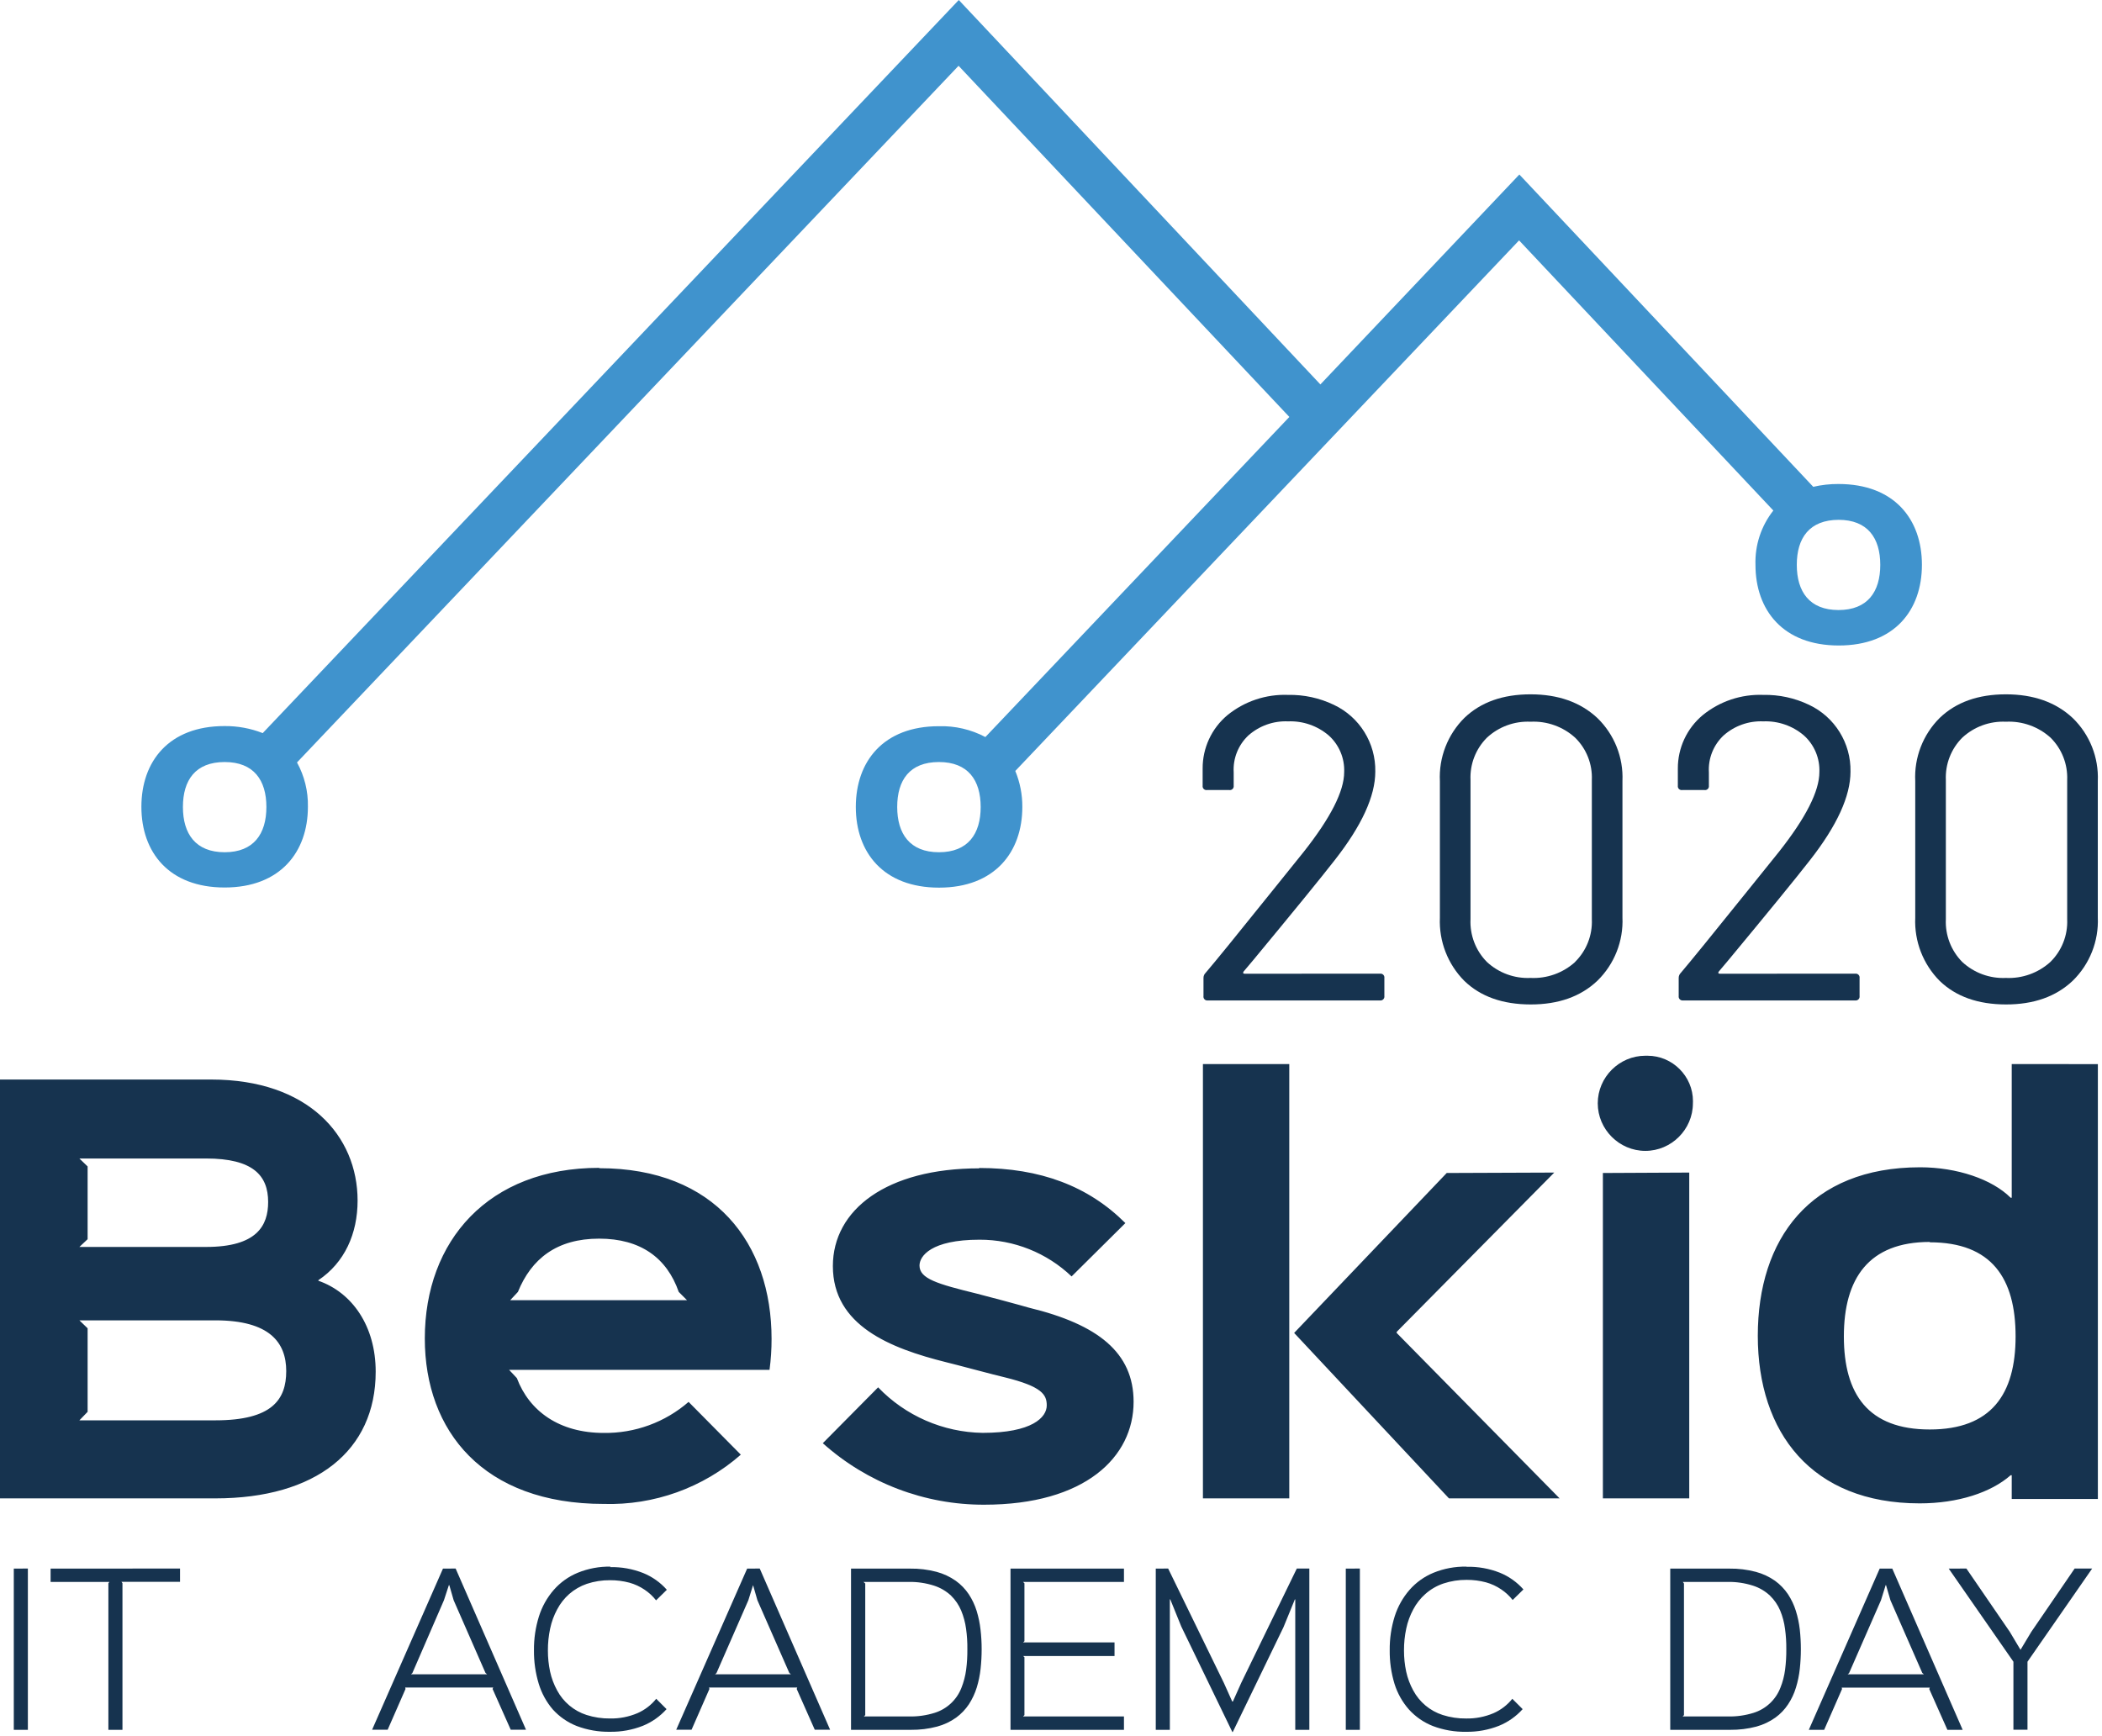
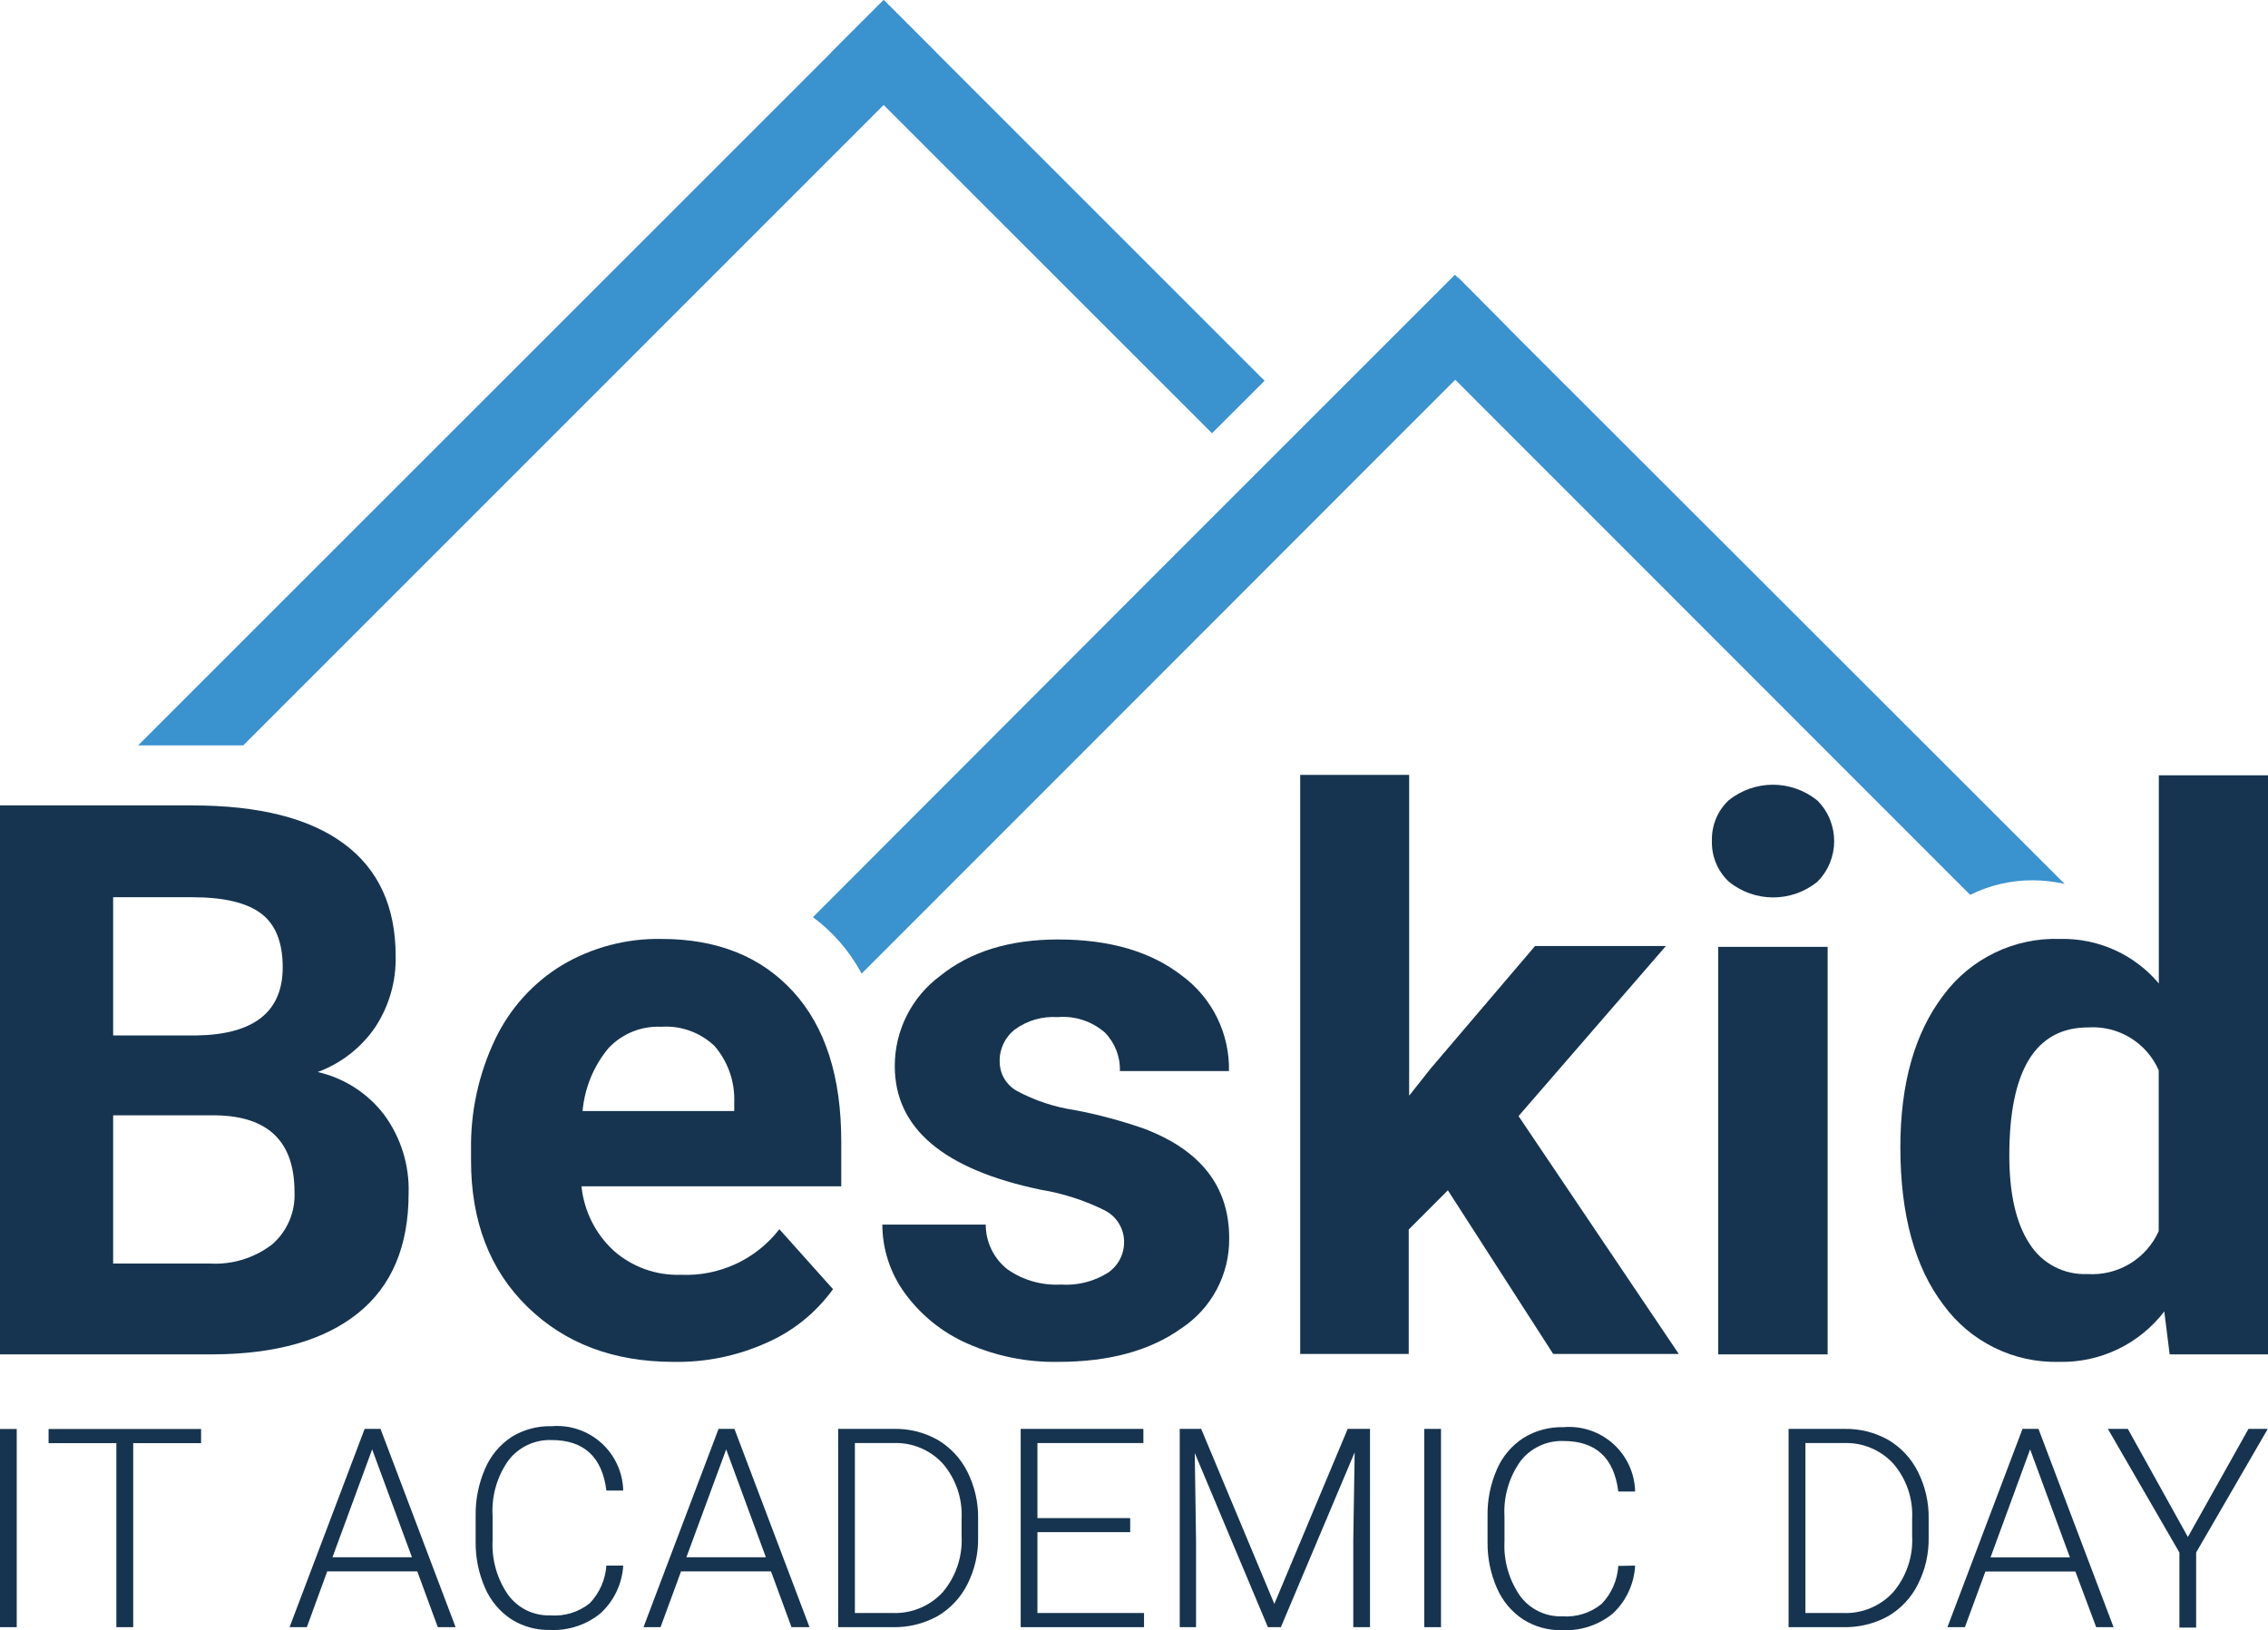
- <svg xmlns="http://www.w3.org/2000/svg" width="100%" height="100%" viewBox="0 0 224 185" version="1.1" xml:space="preserve" style="fill-rule:evenodd;clip-rule:evenodd;stroke-linejoin:round;stroke-miterlimit:2;">
-   <path d="M132.623,103.778l14.437,-0.001c0.021,-0.003 0.043,-0.005 0.064,-0.005c0.222,0 0.405,0.183 0.405,0.405c0,0.02 -0.001,0.039 -0.004,0.058l0,1.927c0.003,0.019 0.004,0.038 0.004,0.057c0,0.226 -0.186,0.412 -0.413,0.412c-0.018,0 -0.037,-0.001 -0.056,-0.004l-18.352,0c-0.02,0.003 -0.039,0.005 -0.058,0.005c-0.222,0 -0.405,-0.183 -0.405,-0.405c0,-0.022 0.002,-0.043 0.005,-0.065l0,-1.927c-0.003,-0.209 0.081,-0.411 0.232,-0.555c1.046,-1.225 3.391,-4.107 7.036,-8.648l3.404,-4.23c2.88,-3.644 4.32,-6.482 4.32,-8.512c0.06,-1.482 -0.545,-2.917 -1.649,-3.907c-1.202,-1.027 -2.749,-1.563 -4.328,-1.5c-1.55,-0.067 -3.068,0.471 -4.23,1.5c-1.08,1.014 -1.655,2.458 -1.567,3.937l0,1.425c0.002,0.019 0.003,0.038 0.003,0.056c0,0.223 -0.182,0.405 -0.405,0.405c-0.018,0 -0.037,-0.001 -0.056,-0.003l-2.392,0c-0.019,0.002 -0.038,0.003 -0.057,0.003c-0.222,0 -0.405,-0.182 -0.405,-0.405c0,-0.018 0.001,-0.037 0.004,-0.056l0,-1.823c-0.015,-2.197 0.954,-4.29 2.64,-5.7c1.82,-1.481 4.12,-2.249 6.465,-2.16c1.685,-0.033 3.355,0.329 4.875,1.058c2.745,1.292 4.481,4.092 4.418,7.125c0,2.61 -1.443,5.755 -4.328,9.435c-1.5,1.925 -4.398,5.48 -8.692,10.665l-1.013,1.2c-0.09,0.15 -0.06,0.232 0.098,0.232Z" style="fill:#16334f;fill-rule:nonzero;" />
-   <path d="M156.06,104.558c-1.778,-1.784 -2.728,-4.234 -2.618,-6.751l0,-14.55c-0.125,-2.518 0.827,-4.974 2.618,-6.75c1.745,-1.67 4.092,-2.505 7.042,-2.505c2.95,0 5.325,0.843 7.125,2.528c1.807,1.753 2.78,4.198 2.67,6.712l0,14.535c0.111,2.527 -0.861,4.983 -2.67,6.75c-1.78,1.69 -4.155,2.533 -7.125,2.528c-2.97,-0.005 -5.317,-0.838 -7.042,-2.498Zm11.775,-2.025c1.219,-1.191 1.874,-2.848 1.8,-4.552l0,-14.858c0.071,-1.683 -0.575,-3.319 -1.778,-4.499c-1.295,-1.177 -3.007,-1.79 -4.755,-1.703c-1.715,-0.08 -3.391,0.534 -4.65,1.703c-1.186,1.188 -1.82,2.822 -1.747,4.499l0,14.85c-0.079,1.695 0.555,3.347 1.747,4.553c1.259,1.168 2.935,1.782 4.65,1.703c1.744,0.085 3.453,-0.525 4.748,-1.695l-0.015,-0.001Z" style="fill:#16334f;fill-rule:nonzero;" />
-   <path d="M183.262,103.778l14.438,-0.001c0.021,-0.003 0.043,-0.005 0.064,-0.005c0.222,0 0.405,0.183 0.405,0.405c0,0.02 -0.001,0.039 -0.004,0.058l0,1.927c0.003,0.019 0.004,0.038 0.004,0.057c0,0.226 -0.186,0.412 -0.413,0.412c-0.018,0 -0.037,-0.001 -0.056,-0.004l-18.352,0c-0.017,0.002 -0.033,0.003 -0.049,0.003c-0.227,0 -0.413,-0.186 -0.413,-0.412c0,-0.019 0.002,-0.037 0.004,-0.056l0,-1.927c-0.003,-0.209 0.081,-0.411 0.233,-0.555c1.04,-1.225 3.385,-4.107 7.035,-8.648l3.405,-4.23c2.88,-3.644 4.32,-6.482 4.32,-8.512c0.059,-1.482 -0.546,-2.917 -1.65,-3.907c-1.202,-1.027 -2.749,-1.563 -4.328,-1.5c-1.55,-0.067 -3.068,0.471 -4.23,1.5c-1.08,1.014 -1.655,2.458 -1.567,3.937l0,1.425c0.002,0.019 0.003,0.038 0.003,0.056c0,0.223 -0.182,0.405 -0.405,0.405c-0.018,0 -0.037,-0.001 -0.056,-0.003l-2.392,0c-0.019,0.002 -0.038,0.003 -0.057,0.003c-0.222,0 -0.405,-0.182 -0.405,-0.405c0,-0.018 0.001,-0.037 0.004,-0.056l0,-1.823c-0.012,-2.198 0.96,-4.291 2.648,-5.7c1.817,-1.481 4.114,-2.249 6.457,-2.16c1.685,-0.033 3.355,0.329 4.875,1.058c2.745,1.292 4.481,4.092 4.418,7.125c0,2.61 -1.44,5.755 -4.32,9.435c-1.5,1.925 -4.4,5.48 -8.7,10.665l-1.013,1.2c-0.105,0.15 -0.06,0.232 0.098,0.232Z" style="fill:#16334f;fill-rule:nonzero;" />
-   <path d="M206.715,104.558c-1.778,-1.784 -2.728,-4.234 -2.617,-6.751l0,-14.55c-0.126,-2.518 0.826,-4.974 2.617,-6.75c1.745,-1.67 4.093,-2.505 7.042,-2.505c2.95,0 5.325,0.843 7.125,2.528c1.807,1.753 2.78,4.198 2.671,6.712l0,14.535c0.11,2.527 -0.862,4.983 -2.67,6.75c-1.78,1.69 -4.156,2.533 -7.126,2.528c-2.969,-0.005 -5.317,-0.838 -7.042,-2.498Zm11.775,-2.025c1.219,-1.191 1.874,-2.848 1.8,-4.552l0,-14.858c0.067,-1.681 -0.575,-3.315 -1.77,-4.5c-1.298,-1.176 -3.013,-1.789 -4.763,-1.702c-1.715,-0.08 -3.391,0.534 -4.65,1.703c-1.186,1.188 -1.82,2.822 -1.747,4.499l0,14.85c-0.079,1.695 0.555,3.347 1.747,4.553c1.259,1.168 2.935,1.782 4.65,1.703c1.739,0.081 3.441,-0.529 4.733,-1.695Z" style="fill:#16334f;fill-rule:nonzero;" />
-   <path id="path18" d="M175.44,112.523c-0.035,-0.001 -0.07,-0.002 -0.105,-0.002c-2.781,0 -5.07,2.289 -5.07,5.07c0,2.782 2.289,5.07 5.07,5.07c2.778,0 5.065,-2.283 5.07,-5.061c0.004,-0.081 0.006,-0.161 0.006,-0.242c0,-2.654 -2.184,-4.837 -4.837,-4.837c-0.045,0 -0.089,0 -0.134,0.002Zm-47.25,0.885l0,46.29l9.202,0l0,-46.29l-9.202,0Zm86.19,0l0,14.25l-0.113,0c-1.98,-1.98 -5.73,-3.248 -9.645,-3.248c-11.737,0 -17.302,7.658 -17.302,17.962c0,10.305 5.73,17.858 17.25,17.858c4.08,0 7.605,-1.155 9.697,-3l0.113,0l0,2.535l9.18,0l0,-46.35l-9.18,-0.007Zm-214.38,1.65l0,44.64l22.95,0c10.695,0 17.085,-5.07 17.085,-13.5c0,-4.845 -2.483,-8.43 -6.113,-9.698l0,-0.052c2.805,-1.875 4.185,-4.965 4.185,-8.49c0,-6.893 -5.25,-12.9 -15.592,-12.9l-22.515,0Zm8.46,8.415l13.5,0c5.017,0 6.615,1.822 6.615,4.635c0,2.535 -1.215,4.792 -6.615,4.792l-13.5,0l0.877,-0.825l0,-7.755l-0.877,-0.847Zm55.387,0.997c-11.797,0 -18.577,7.77 -18.577,18.188c0,9.862 6.232,17.632 19.072,17.632c5.355,0.157 10.575,-1.719 14.603,-5.25l-5.565,-5.625c-2.503,2.175 -5.722,3.353 -9.038,3.308c-4.74,0 -7.935,-2.318 -9.262,-5.843l-0.825,-0.877l27.75,0c0.147,-1.097 0.22,-2.202 0.217,-3.308c0,-10.14 -6,-18.187 -18.345,-18.187l-0.03,-0.038Zm40.5,0.053c-9.862,0 -15.592,4.41 -15.592,10.417c0,6.338 6.112,8.76 12.067,10.245c0.75,0.172 5.453,1.44 6.225,1.605c4.028,0.99 4.5,1.868 4.5,3c0,1.268 -1.545,2.925 -6.832,2.925c-4.21,-0.063 -8.224,-1.812 -11.138,-4.852l-5.895,5.954c4.724,4.236 10.854,6.572 17.198,6.555c10.747,0 15.922,-5.07 15.922,-10.965c0,-5.25 -3.802,-8.25 -11.13,-10.027c-0.75,-0.225 -4.852,-1.328 -5.565,-1.5c-4.245,-1.042 -6.12,-1.597 -6.12,-3c0,-0.99 1.215,-2.752 6.398,-2.752c3.651,-0.01 7.168,1.394 9.81,3.915l5.73,-5.685c-3.945,-3.945 -9.075,-5.873 -15.578,-5.873l0,0.038Zm49.823,0.495l-16.26,17.047l16.5,17.633l11.79,0l-17.363,-17.633l0,-0.112l16.793,-16.98l-11.46,0.045Zm16.642,0l0,34.68l9.203,0l0,-34.725l-9.203,0.045Zm-106.965,6.997c4.403,0 7.215,2.04 8.483,5.678l0.885,0.885l-18.848,0l0.825,-0.885c1.433,-3.525 4.133,-5.678 8.655,-5.678Zm141.795,0.39c6.615,0 9.15,3.855 9.15,10.028c0,6.172 -2.595,9.922 -9.15,9.922c-6.555,0 -9.15,-3.75 -9.15,-9.922c0,-6.173 2.648,-10.065 9.15,-10.065l0,0.037Zm-197.182,8.318l14.49,0c5.79,0 7.552,2.37 7.552,5.407c0,3.038 -1.5,5.25 -7.552,5.25l-14.49,0l0.877,-0.907l0,-8.903l-0.877,-0.847Zm56.61,26.25c-1.2,-0.023 -2.391,0.199 -3.503,0.652c-0.982,0.404 -1.858,1.03 -2.557,1.83c-0.712,0.82 -1.248,1.777 -1.575,2.813c-0.366,1.169 -0.546,2.389 -0.533,3.615c-0.014,1.211 0.158,2.418 0.51,3.577c0.305,1.007 0.816,1.939 1.5,2.737c0.703,0.777 1.576,1.38 2.55,1.763c1.133,0.428 2.337,0.637 3.548,0.615c1.195,0.017 2.383,-0.199 3.495,-0.637c0.966,-0.394 1.83,-1.002 2.527,-1.778l-1.102,-1.103c-0.535,0.669 -1.225,1.197 -2.01,1.538c-0.92,0.389 -1.911,0.581 -2.91,0.562c-0.85,0.01 -1.695,-0.117 -2.505,-0.375c-1.344,-0.433 -2.469,-1.372 -3.135,-2.617c-0.344,-0.628 -0.597,-1.303 -0.75,-2.003c-0.157,-0.739 -0.235,-1.493 -0.233,-2.25c-0.005,-0.786 0.075,-1.571 0.24,-2.34c0.15,-0.715 0.403,-1.404 0.75,-2.047c0.326,-0.618 0.76,-1.172 1.283,-1.635c0.547,-0.476 1.181,-0.843 1.867,-1.08c0.803,-0.267 1.645,-0.399 2.49,-0.39c0.694,-0.004 1.385,0.085 2.055,0.262c0.578,0.161 1.125,0.414 1.62,0.75c0.465,0.311 0.878,0.694 1.223,1.133l1.147,-1.125c-0.69,-0.782 -1.553,-1.393 -2.52,-1.785c-1.121,-0.443 -2.319,-0.657 -3.525,-0.63l0.053,-0.053Zm91.192,0c-1.199,-0.022 -2.391,0.2 -3.502,0.653c-0.983,0.404 -1.858,1.03 -2.558,1.83c-0.711,0.82 -1.247,1.777 -1.575,2.812c-0.366,1.17 -0.546,2.39 -0.532,3.615c-0.014,1.212 0.158,2.419 0.51,3.578c0.314,1.011 0.838,1.944 1.537,2.737c0.703,0.777 1.576,1.38 2.55,1.763c1.133,0.428 2.337,0.637 3.548,0.615c1.195,0.017 2.383,-0.199 3.495,-0.638c0.966,-0.393 1.83,-1.001 2.527,-1.777l-1.102,-1.103c-0.535,0.669 -1.225,1.197 -2.01,1.538c-0.92,0.389 -1.911,0.581 -2.91,0.562c-0.85,0.01 -1.695,-0.117 -2.505,-0.375c-1.344,-0.433 -2.469,-1.372 -3.135,-2.617c-0.344,-0.628 -0.597,-1.303 -0.75,-2.003c-0.157,-0.739 -0.235,-1.493 -0.233,-2.25c-0.005,-0.786 0.075,-1.571 0.24,-2.34c0.15,-0.715 0.403,-1.404 0.75,-2.047c0.326,-0.618 0.76,-1.172 1.283,-1.635c0.559,-0.497 1.212,-0.877 1.92,-1.118c0.803,-0.266 1.644,-0.398 2.49,-0.39c0.694,-0.003 1.385,0.085 2.055,0.263c0.577,0.16 1.124,0.414 1.62,0.75c0.464,0.311 0.877,0.693 1.222,1.132l1.148,-1.125c-0.691,-0.781 -1.553,-1.392 -2.52,-1.785c-1.121,-0.442 -2.32,-0.656 -3.525,-0.63l-0.038,-0.015Zm-154.792,0.21l0,17.183l1.5,0l0,-17.19l-1.5,0.007Zm3.922,0l0,1.418l6.263,0l-0.105,0.15l0,15.615l1.5,0l0,-15.623l-0.105,-0.15l6.24,0l0,-1.417l-13.793,0.007Zm41.813,0l-7.553,17.175l1.658,0l1.905,-4.35l-0.038,-0.15l9.383,0l-0.068,0.15l1.935,4.35l1.628,0l-7.5,-17.182l-1.35,0.007Zm32.415,0l-7.56,17.175l1.635,0l1.905,-4.35l-0.045,-0.15l9.405,0l-0.06,0.15l1.927,4.35l1.635,0l-7.5,-17.182l-1.342,0.007Zm11.07,0l0,17.183l6.382,0c0.942,0.011 1.88,-0.105 2.79,-0.345c0.727,-0.195 1.412,-0.517 2.025,-0.953c0.535,-0.392 0.997,-0.874 1.365,-1.425c0.357,-0.552 0.637,-1.15 0.833,-1.777c0.201,-0.653 0.339,-1.323 0.412,-2.003c0.076,-0.694 0.113,-1.393 0.113,-2.092c0.001,-0.697 -0.039,-1.393 -0.12,-2.085c-0.074,-0.676 -0.213,-1.344 -0.413,-1.995c-0.195,-0.629 -0.478,-1.227 -0.84,-1.778c-0.372,-0.556 -0.842,-1.042 -1.387,-1.432c-0.619,-0.434 -1.31,-0.756 -2.04,-0.953c-0.92,-0.242 -1.869,-0.358 -2.82,-0.345l-6.3,0Zm16.995,0l0,17.183l12.09,0l0,-1.425l-10.755,0l0.15,-0.143l0,-6.172l-0.15,-0.128l9.75,0l0,-1.447l-9.75,0l0.15,-0.128l0,-6.172l-0.15,-0.15l10.755,0l0,-1.418l-12.09,0Zm15.48,0l0,17.183l1.5,0l0,-13.905l0.045,0l1.17,2.887l5.445,11.25l0.045,0l5.407,-11.175l1.208,-2.955l0.045,0l0,13.898l1.5,0l0,-17.19l-1.335,0l-5.918,12.172l-0.892,1.995l-0.075,0l-0.885,-1.972l-5.94,-12.195l-1.32,0.007Zm20.25,0l0,17.183l1.5,0l0,-17.19l-1.5,0.007Zm34.575,0l0,17.183l6.39,0c0.941,0.01 1.879,-0.106 2.79,-0.345c0.723,-0.196 1.406,-0.519 2.017,-0.953c0.538,-0.388 1.001,-0.871 1.365,-1.425c0.363,-0.548 0.644,-1.147 0.833,-1.777c0.201,-0.653 0.339,-1.323 0.412,-2.003c0.15,-1.388 0.15,-2.789 0,-4.177c-0.076,-0.677 -0.217,-1.345 -0.419,-1.995c-0.196,-0.629 -0.479,-1.227 -0.841,-1.778c-0.372,-0.554 -0.839,-1.039 -1.38,-1.432c-0.621,-0.435 -1.314,-0.758 -2.047,-0.953c-0.917,-0.242 -1.864,-0.358 -2.813,-0.345l-6.307,0Zm22.32,0l-7.553,17.183l1.635,0l1.905,-4.35l-0.037,-0.15l9.397,0l-0.067,0.15l1.935,4.35l1.627,0l-7.5,-17.183l-1.342,0Zm7.357,0l6.893,9.923l0,7.252l1.5,0l0,-7.252l6.892,-9.93l-1.867,0l-4.62,6.75l-1.148,1.912l-1.14,-1.912l-4.627,-6.75l-1.883,0.007Zm-115.65,1.418l4.793,0c0.923,-0.018 1.843,0.117 2.722,0.397c0.677,0.217 1.297,0.58 1.815,1.065c0.462,0.454 0.829,0.994 1.08,1.59c0.259,0.628 0.436,1.286 0.525,1.958c0.099,0.716 0.144,1.438 0.135,2.16c0.008,0.727 -0.035,1.454 -0.127,2.175c-0.088,0.671 -0.259,1.329 -0.51,1.957c-0.499,1.273 -1.552,2.251 -2.858,2.655c-0.873,0.272 -1.785,0.402 -2.7,0.383l-4.837,0l0.15,-0.143l0,-14.025l-0.188,-0.172Zm87.315,0l4.748,0c0.923,-0.018 1.843,0.117 2.722,0.397c0.678,0.215 1.298,0.579 1.815,1.065c0.467,0.452 0.836,0.993 1.088,1.59c0.26,0.627 0.434,1.285 0.517,1.958c0.099,0.716 0.144,1.438 0.136,2.16c0.007,0.727 -0.036,1.454 -0.128,2.175c-0.085,0.672 -0.256,1.33 -0.51,1.957c-0.499,1.273 -1.552,2.251 -2.858,2.655c-0.873,0.272 -1.785,0.402 -2.7,0.383l-4.852,0l0.142,-0.143l0,-14.025l-0.12,-0.172Zm-131.497,0.345l0.045,0l0.465,1.612l3.39,7.74l0.172,0.15l-8.115,0l0.15,-0.127l3.368,-7.77l0.525,-1.605Zm32.415,0l0.465,1.612l3.397,7.74l0.173,0.15l-8.085,0l0.15,-0.127l3.397,-7.763l0.503,-1.612Zm120.697,0l0.038,0l0.472,1.612l3.39,7.74l0.173,0.15l-8.123,0l0.15,-0.127l3.398,-7.763l0.502,-1.612Z" style="fill:#16334f;fill-rule:nonzero;" />
-   <path id="path40" d="M102.173,0l-74.176,78.135c-1.299,-0.51 -2.684,-0.764 -4.08,-0.75c-5.91,0 -8.85,3.75 -8.85,8.603c0,4.852 2.94,8.602 8.873,8.602c5.932,0 8.872,-3.788 8.872,-8.602c0.034,-1.65 -0.367,-3.28 -1.162,-4.726l70.5,-74.25l35.25,37.426l-32.393,34.117c-1.524,-0.807 -3.233,-1.205 -4.957,-1.155c-5.91,0 -8.85,3.75 -8.85,8.603c0,4.852 2.94,8.602 8.872,8.602c5.933,0 8.873,-3.788 8.873,-8.602c0.007,-1.315 -0.248,-2.618 -0.75,-3.833l53.685,-56.55l27.097,28.792c-1.297,1.642 -1.973,3.691 -1.905,5.783c0,4.837 2.94,8.602 8.873,8.602c5.932,0 8.865,-3.75 8.865,-8.602c0,-4.852 -2.94,-8.61 -8.895,-8.61c-0.904,-0.005 -1.805,0.095 -2.685,0.3l-31.32,-33.285l-21.203,22.373l-38.535,-40.973Zm93.75,55.403c3.098,0 4.448,1.935 4.448,4.8c0,2.865 -1.35,4.815 -4.448,4.815c-3.097,0 -4.447,-1.958 -4.447,-4.815c0,-2.858 1.335,-4.8 4.485,-4.8l-0.038,0Zm-171.982,25.815c3.097,0 4.447,1.927 4.447,4.792c0,2.865 -1.35,4.822 -4.447,4.822c-3.098,0 -4.448,-1.965 -4.448,-4.822c0,-2.858 1.328,-4.792 4.448,-4.792Zm76.117,0c3.098,0 4.448,1.927 4.448,4.792c0,2.865 -1.35,4.822 -4.448,4.822c-3.097,0 -4.447,-1.965 -4.447,-4.822c0,-2.858 1.32,-4.792 4.447,-4.792Z" style="fill:#4093cd;fill-rule:nonzero;" />
+ <svg xmlns="http://www.w3.org/2000/svg" viewBox="0 0 211.47 151.99">
+   <defs>
+     <style>.cls-1{fill:#3a92ce;}.cls-2{fill:#16344f;}</style>
+   </defs>
+   <g id="Warstwa_2" data-name="Warstwa 2">
+     <g id="_2k20" data-name="2k20">
+       <g id="Left">
+         <polygon class="cls-1" points="12.88 69.51 22.68 69.51 87.28 4.9 82.39 0.01 12.88 69.51" />
+         <polygon class="cls-1" points="93.06 10.66 82.4 0 82.39 0.01 77.5 4.9 113.01 40.4 117.91 35.51 93.06 10.66" />
+       </g>
+       <g id="Right">
+         <path class="cls-1" d="M135.66,25.62l-1.78,1.78L107.8,53.48l-32,32.05a15.87,15.87,0,0,1,4.54,5.26l26.17-26.18L131.1,40l9.46-9.45Z" />
+         <path class="cls-1" d="M141.84,31.8,136,25.92l-4.9,4.9L183.7,83.45a13,13,0,0,1,5.81-1.36,13.63,13.63,0,0,1,3,.34Z" />
+       </g>
+       <path class="cls-2" d="M0,126.3V75.11H17.94q9.31,0,14.13,3.57t4.82,10.46A11.57,11.57,0,0,1,35,95.77a11.16,11.16,0,0,1-5.38,4.2,10.82,10.82,0,0,1,6.21,4,11.76,11.76,0,0,1,2.27,7.32q0,7.38-4.72,11.17T19.91,126.3ZM10.55,96.56h7.81q8-.14,8-6.36,0-3.48-2-5t-6.38-1.53H10.55Zm0,7.45v13.82h9a8.71,8.71,0,0,0,5.82-1.78,6.08,6.08,0,0,0,2.09-4.9q0-7-7.28-7.14Z" />
+       <path class="cls-2" d="M62.8,127q-8.37,0-13.63-5.14T43.92,108.2v-1A23.1,23.1,0,0,1,46.13,97a16.28,16.28,0,0,1,6.28-7,17.57,17.57,0,0,1,9.26-2.44q7.8,0,12.29,4.92t4.48,14v4.15H54.22a9.45,9.45,0,0,0,3,6,9,9,0,0,0,6.27,2.25,11,11,0,0,0,9.18-4.25l5,5.59a15.09,15.09,0,0,1-6.19,5A20.23,20.23,0,0,1,62.8,127ZM61.64,95.75a6.33,6.33,0,0,0-4.91,2,10.64,10.64,0,0,0-2.41,5.86H68.46v-.81a7.61,7.61,0,0,0-1.83-5.25A6.57,6.57,0,0,0,61.64,95.75Z" />
+       <path class="cls-2" d="M104.81,115.79a3.29,3.29,0,0,0-1.85-2.94A21,21,0,0,0,97,110.94q-13.58-2.85-13.57-11.53A10.45,10.45,0,0,1,87.67,91q4.2-3.39,11-3.39,7.23,0,11.58,3.41a10.76,10.76,0,0,1,4.34,8.86H104.42a4.91,4.91,0,0,0-1.41-3.6,5.93,5.93,0,0,0-4.39-1.43,6.08,6.08,0,0,0-4,1.16,3.67,3.67,0,0,0-1.41,3,3.12,3.12,0,0,0,1.6,2.72,16.48,16.48,0,0,0,5.4,1.79,45.48,45.48,0,0,1,6.4,1.71q8,3,8,10.23a9.92,9.92,0,0,1-4.47,8.42Q105.77,127,98.69,127a20,20,0,0,1-8.49-1.71,14.33,14.33,0,0,1-5.82-4.68,10.88,10.88,0,0,1-2.11-6.41h9.64a5.31,5.31,0,0,0,2,4.15,7.93,7.93,0,0,0,5,1.44,7.31,7.31,0,0,0,4.41-1.11A3.44,3.44,0,0,0,104.81,115.79Z" />
+       <path class="cls-2" d="M135,111l-3.65,3.66v11.6H121.23v-54h10.16v29.92l2-2.53,9.74-11.43h12.2l-13.74,15.86,14.94,22.18H144.82Z" />
+       <path class="cls-2" d="M159.62,78.42a5,5,0,0,1,1.53-3.76,6.57,6.57,0,0,1,8.31,0,5.36,5.36,0,0,1,0,7.56,6.54,6.54,0,0,1-8.26,0A5,5,0,0,1,159.62,78.42Zm10.79,47.88h-10.2v-38h10.2Z" />
+       <path class="cls-2" d="M177.19,107q0-8.9,4-14.17a13,13,0,0,1,10.92-5.27,11.66,11.66,0,0,1,9.18,4.15V72.3h10.19v54H202.3l-.5-4A12,12,0,0,1,192,127a12.92,12.92,0,0,1-10.78-5.3Q177.2,116.43,177.19,107Zm10.16.76c0,3.57.63,6.3,1.87,8.2a6.06,6.06,0,0,0,5.41,2.85,6.8,6.8,0,0,0,6.65-4v-15a6.71,6.71,0,0,0-6.58-4Q187.35,95.82,187.35,107.76Z" />
+       <g id="IT_ACADEMIC_DAY" data-name="IT ACADEMIC DAY">
+         <path class="cls-2" d="M1.56,151.74H0V133.26H1.56Z" />
+         <path class="cls-2" d="M18.75,134.58H12.42v17.16H10.85V134.58H4.53v-1.32H18.75Z" />
+         <path class="cls-2" d="M38.91,146.54h-8.4l-1.9,5.2H27l7-18.49h1.48l7,18.49H40.82ZM31,145.22h7.41L34.7,135.16Z" />
+         <path class="cls-2" d="M58.11,146A6.57,6.57,0,0,1,56,150.44,6.91,6.91,0,0,1,51.31,152a6.51,6.51,0,0,1-3.64-1,6.68,6.68,0,0,1-2.44-2.91,10.37,10.37,0,0,1-.88-4.31v-2.4a10.58,10.58,0,0,1,.86-4.37A6.68,6.68,0,0,1,47.7,134a6.76,6.76,0,0,1,3.72-1,6.17,6.17,0,0,1,6.69,6H56.54q-.59-4.71-5.12-4.71a4.85,4.85,0,0,0-4,1.88,8.11,8.11,0,0,0-1.49,5.2v2.26a8.19,8.19,0,0,0,1.45,5.1,4.67,4.67,0,0,0,3.93,1.91A5.21,5.21,0,0,0,55,149.5,5.68,5.68,0,0,0,56.54,146Z" />
+         <path class="cls-2" d="M71.89,146.54H63.5l-1.91,5.2H60l7-18.49h1.48l7,18.49H73.8ZM64,145.22h7.41l-3.7-10.06Z" />
+         <path class="cls-2" d="M78.15,151.74V133.25h5.16a8,8,0,0,1,4.08,1,7.17,7.17,0,0,1,2.81,3,9.38,9.38,0,0,1,1,4.39v1.71a9.31,9.31,0,0,1-1,4.39,7.15,7.15,0,0,1-2.83,3,8.31,8.31,0,0,1-4.18,1Zm1.56-17.17v15.85h3.5a6.05,6.05,0,0,0,4.69-1.94,7.51,7.51,0,0,0,1.76-5.24v-1.63a7.33,7.33,0,0,0-1.74-5.11,5.93,5.93,0,0,0-4.58-1.93Z" />
+         <path class="cls-2" d="M105.38,142.88H96.73v7.54h9.94v1.32H95.17V133.25h11.44v1.32H96.73v7h8.65Z" />
+         <path class="cls-2" d="M112,133.25l6.82,16.32,6.84-16.32h2.08v18.49h-1.56v-8.05l.13-8.25-6.88,16.3h-1.21L111.4,135.5l.12,8.14v8.1H110V133.25Z" />
+         <path class="cls-2" d="M134.36,151.74H132.8V133.25h1.56Z" />
+         <path class="cls-2" d="M152.46,146a6.6,6.6,0,0,1-2.08,4.47,6.94,6.94,0,0,1-4.72,1.55,6.51,6.51,0,0,1-3.64-1,6.68,6.68,0,0,1-2.44-2.91,10.37,10.37,0,0,1-.88-4.31v-2.4a10.43,10.43,0,0,1,.87-4.37,6.6,6.6,0,0,1,2.48-2.94,6.76,6.76,0,0,1,3.72-1,6.16,6.16,0,0,1,6.69,6h-1.57c-.39-3.14-2.09-4.71-5.12-4.71a4.85,4.85,0,0,0-4,1.88,8.11,8.11,0,0,0-1.49,5.2v2.26a8.19,8.19,0,0,0,1.45,5.1,4.67,4.67,0,0,0,3.93,1.91,5.21,5.21,0,0,0,3.69-1.17,5.63,5.63,0,0,0,1.54-3.53Z" />
+         <path class="cls-2" d="M166.77,151.74V133.25h5.17a8.07,8.07,0,0,1,4.08,1,7.17,7.17,0,0,1,2.81,3,9.39,9.39,0,0,1,1,4.4v1.7a9.32,9.32,0,0,1-1,4.39,7.13,7.13,0,0,1-2.82,3,8.31,8.31,0,0,1-4.18,1Zm1.57-17.17v15.85h3.5a6,6,0,0,0,4.68-1.94,7.47,7.47,0,0,0,1.77-5.24v-1.63a7.29,7.29,0,0,0-1.74-5.1,5.94,5.94,0,0,0-4.58-1.94Z" />
+         <path class="cls-2" d="M193.51,146.55h-8.39l-1.91,5.19h-1.63l7-18.49h1.49l7,18.49h-1.62Zm-7.91-1.32H193l-3.71-10.07Z" />
+         <path class="cls-2" d="M204,143.33l5.65-10.08h1.8l-6.68,11.53v7h-1.56v-7l-6.67-11.53h1.86Z" />
+       </g>
+     </g>
+   </g>
</svg>
